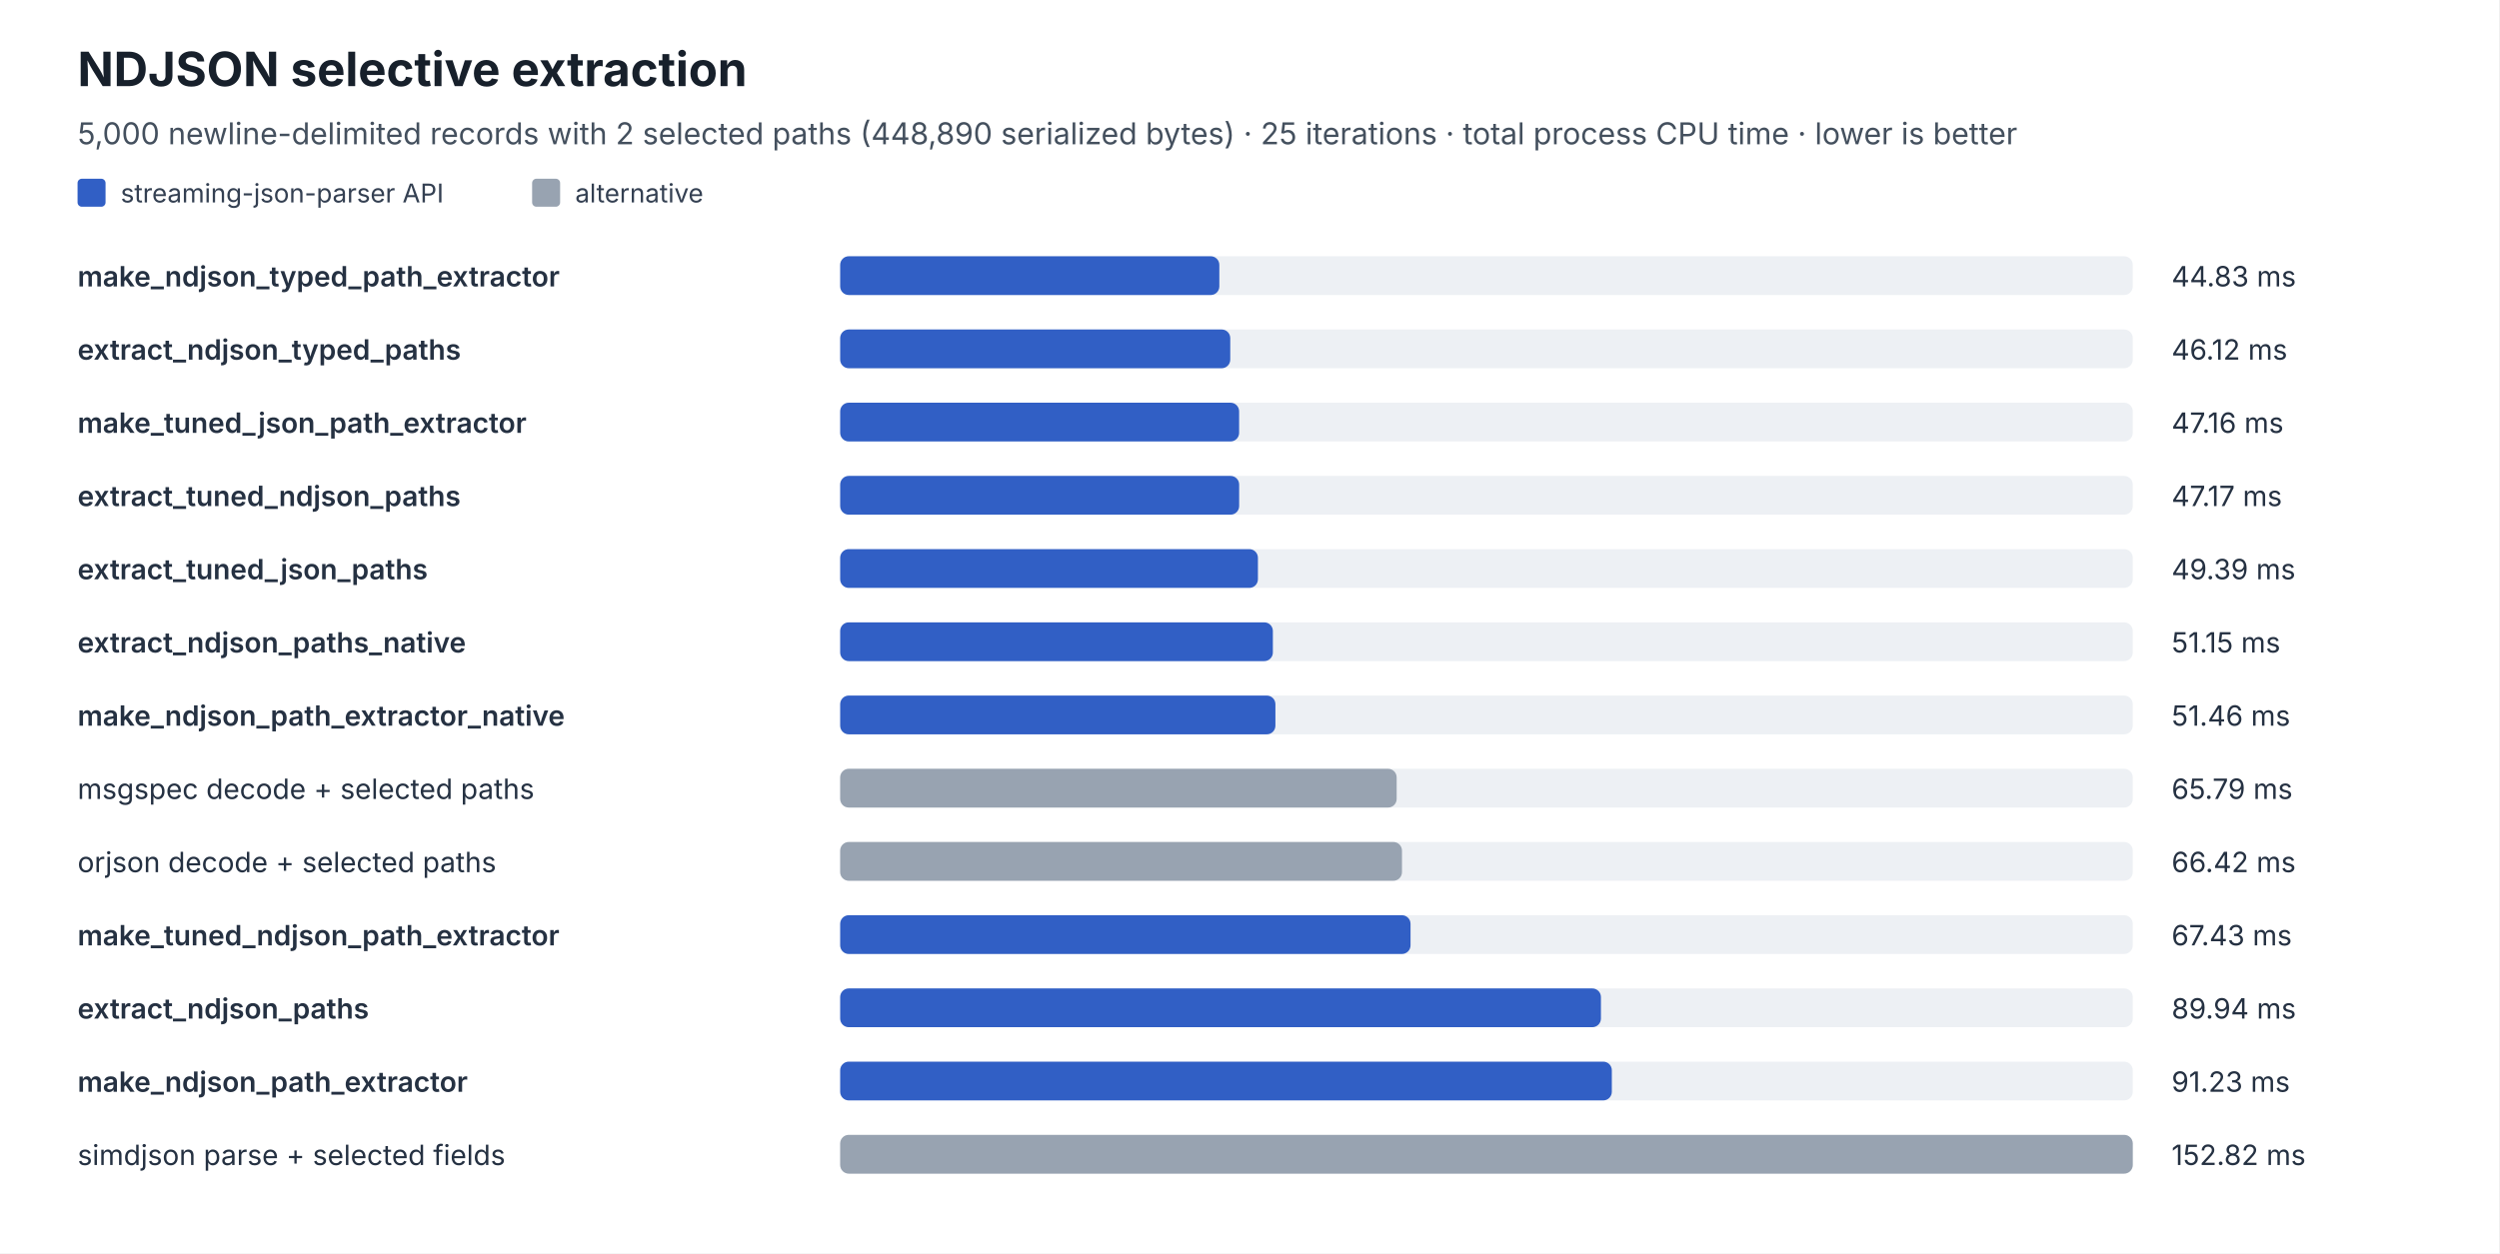
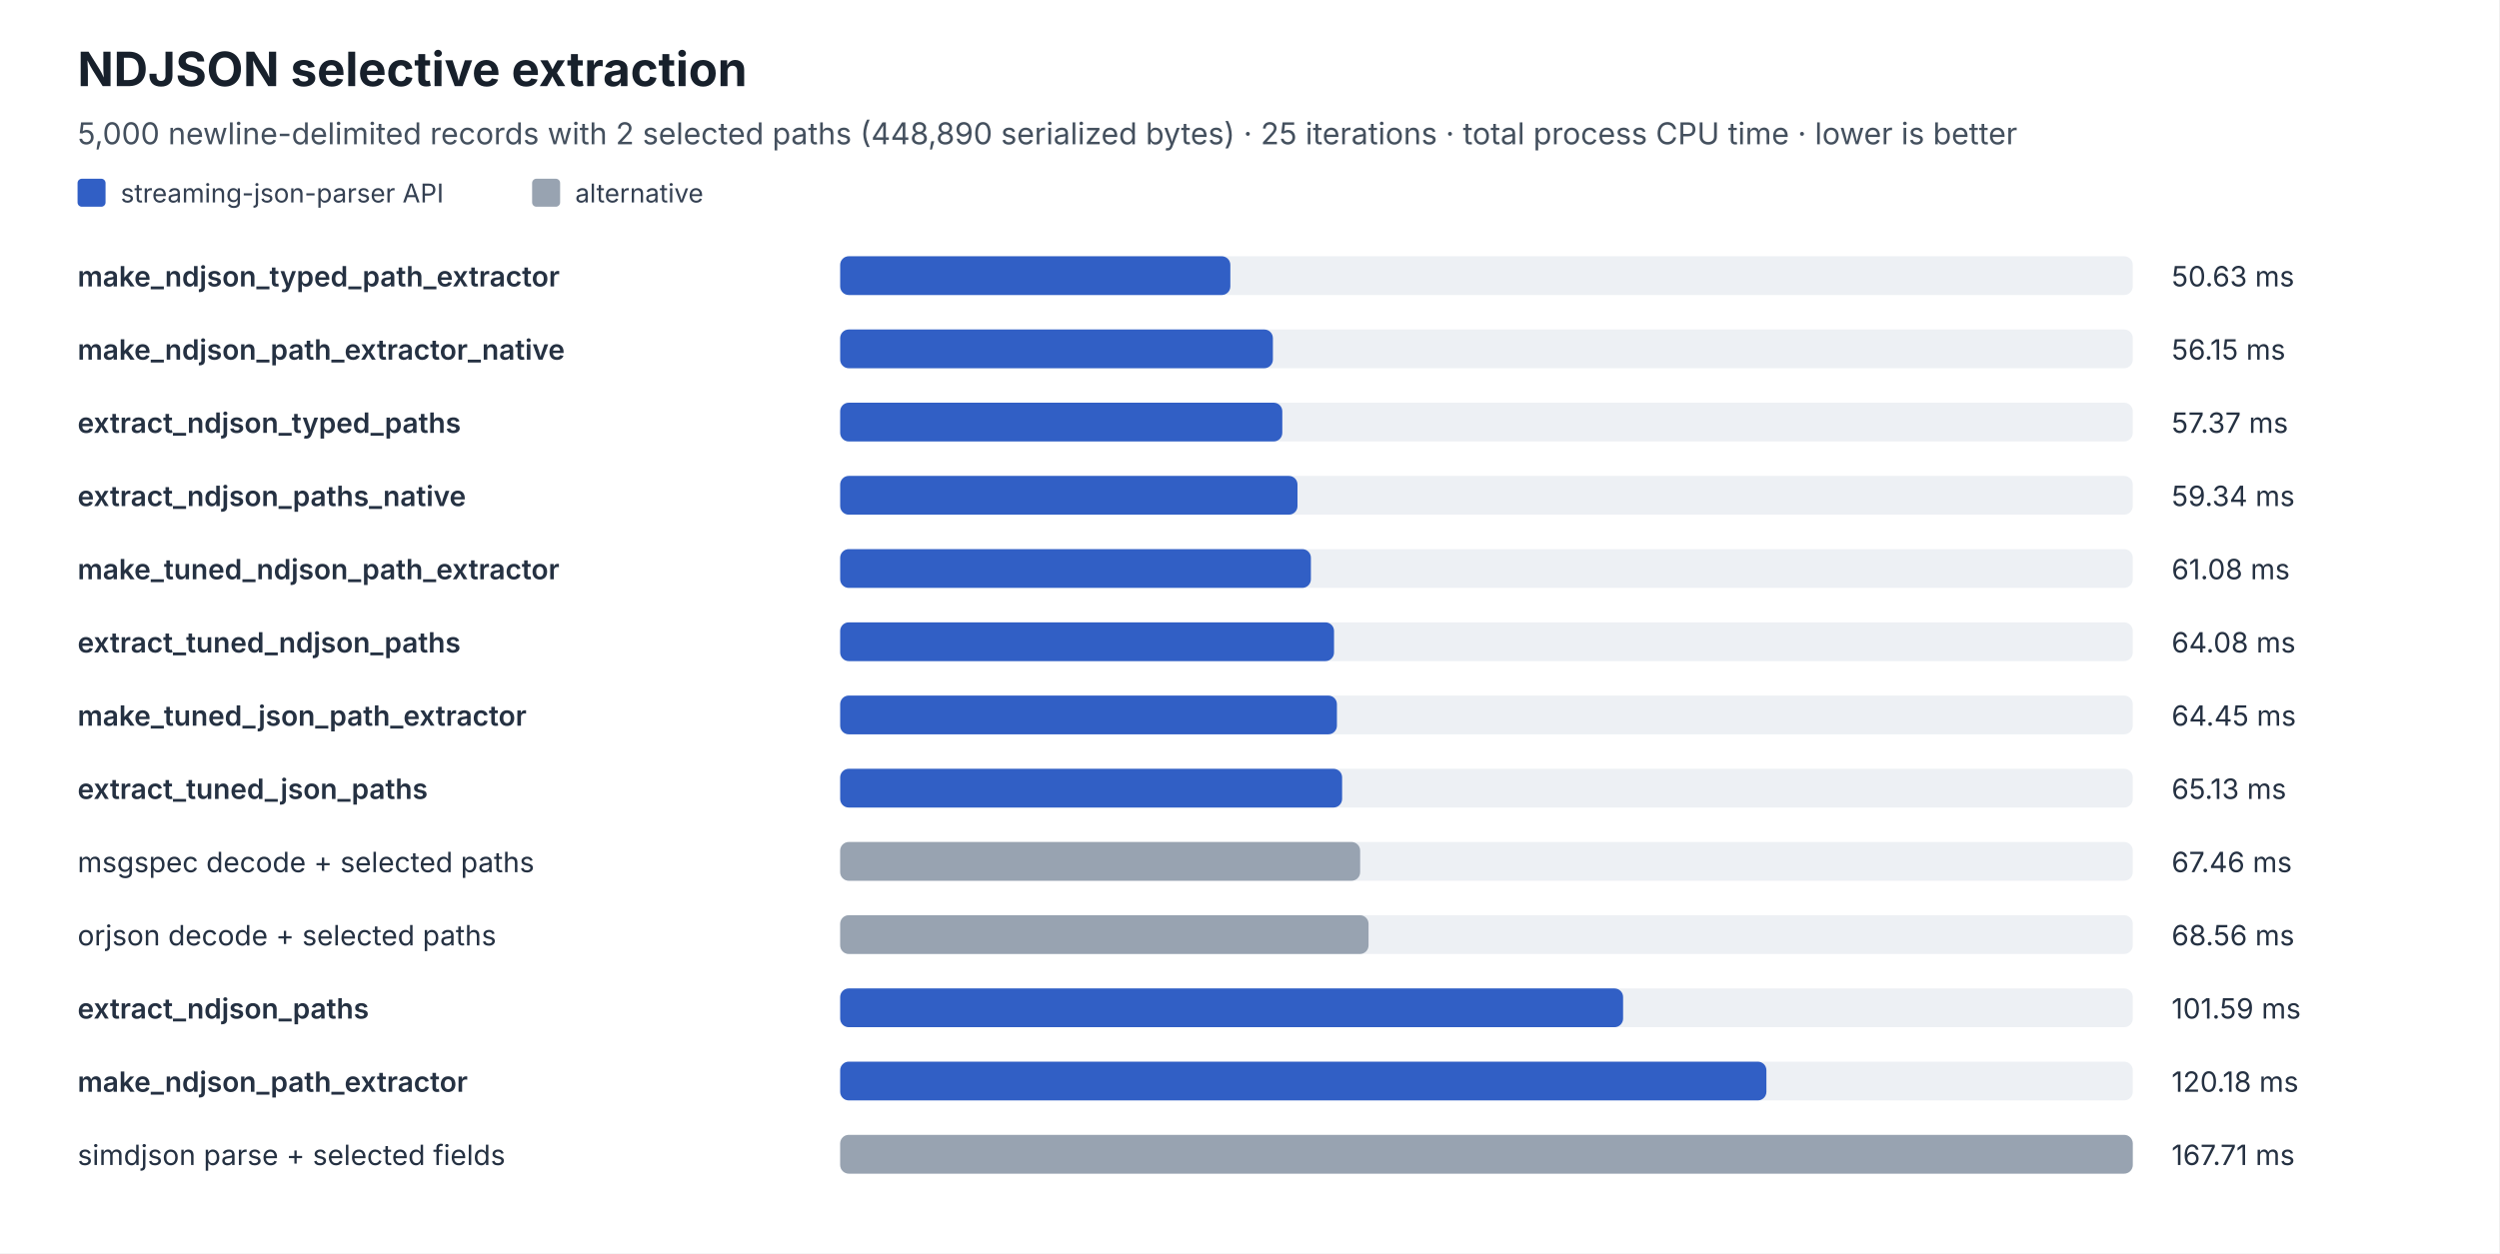
<svg xmlns="http://www.w3.org/2000/svg" width="1160" height="582" viewBox="0 0 1160 582" role="img" aria-labelledby="chart-title chart-description">
  <rect width="1160" height="582" fill="#ffffff" />
  <text x="36" y="40" fill="#17202b" font-family="system-ui, -apple-system, Segoe UI, sans-serif" font-size="22" font-weight="700">NDJSON selective extraction</text>
  <text x="36" y="67" fill="#44505e" font-family="system-ui, -apple-system, Segoe UI, sans-serif" font-size="14">5,000 newline-delimited records with 2 selected paths (448,890 serialized bytes) · 25 iterations · total process CPU time · lower is better</text>
  <rect x="36" y="83" width="13" height="13" rx="2" fill="#315fc5" />
  <text x="56" y="94" fill="#344052" font-family="system-ui, -apple-system, Segoe UI, sans-serif" font-size="12">streaming-json-parser API</text>
  <rect x="247" y="83" width="13" height="13" rx="2" fill="#98a3b1" />
  <text x="267" y="94" fill="#344052" font-family="system-ui, -apple-system, Segoe UI, sans-serif" font-size="12">alternative</text>
  <text x="36" y="133" fill="#253142" font-family="system-ui, -apple-system, Segoe UI, sans-serif" font-size="13" font-weight="600">make_ndjson_typed_path_extractor</text>
  <rect x="390" y="119" width="600" height="18" rx="4" fill="#edf0f4" />
-   <rect x="390" y="119" width="176.00" height="18" rx="4" fill="#315fc5" />
-   <text x="1008" y="133" fill="#253142" font-family="system-ui, -apple-system, Segoe UI, sans-serif" font-size="13" font-variant-numeric="tabular-nums">44.83 ms</text>
-   <text x="36" y="167" fill="#253142" font-family="system-ui, -apple-system, Segoe UI, sans-serif" font-size="13" font-weight="600">extract_ndjson_typed_paths</text>
+   <rect x="390" y="119" width="181.11" height="18" rx="4" fill="#315fc5" />
+   <text x="1008" y="133" fill="#253142" font-family="system-ui, -apple-system, Segoe UI, sans-serif" font-size="13" font-variant-numeric="tabular-nums">50.63 ms</text>
+   <text x="36" y="167" fill="#253142" font-family="system-ui, -apple-system, Segoe UI, sans-serif" font-size="13" font-weight="600">make_ndjson_path_extractor_native</text>
  <rect x="390" y="153" width="600" height="18" rx="4" fill="#edf0f4" />
-   <rect x="390" y="153" width="181.07" height="18" rx="4" fill="#315fc5" />
-   <text x="1008" y="167" fill="#253142" font-family="system-ui, -apple-system, Segoe UI, sans-serif" font-size="13" font-variant-numeric="tabular-nums">46.12 ms</text>
-   <text x="36" y="201" fill="#253142" font-family="system-ui, -apple-system, Segoe UI, sans-serif" font-size="13" font-weight="600">make_tuned_json_path_extractor</text>
+   <rect x="390" y="153" width="200.86" height="18" rx="4" fill="#315fc5" />
+   <text x="1008" y="167" fill="#253142" font-family="system-ui, -apple-system, Segoe UI, sans-serif" font-size="13" font-variant-numeric="tabular-nums">56.15 ms</text>
+   <text x="36" y="201" fill="#253142" font-family="system-ui, -apple-system, Segoe UI, sans-serif" font-size="13" font-weight="600">extract_ndjson_typed_paths</text>
  <rect x="390" y="187" width="600" height="18" rx="4" fill="#edf0f4" />
-   <rect x="390" y="187" width="185.18" height="18" rx="4" fill="#315fc5" />
-   <text x="1008" y="201" fill="#253142" font-family="system-ui, -apple-system, Segoe UI, sans-serif" font-size="13" font-variant-numeric="tabular-nums">47.16 ms</text>
-   <text x="36" y="235" fill="#253142" font-family="system-ui, -apple-system, Segoe UI, sans-serif" font-size="13" font-weight="600">extract_tuned_ndjson_paths</text>
+   <rect x="390" y="187" width="205.23" height="18" rx="4" fill="#315fc5" />
+   <text x="1008" y="201" fill="#253142" font-family="system-ui, -apple-system, Segoe UI, sans-serif" font-size="13" font-variant-numeric="tabular-nums">57.37 ms</text>
+   <text x="36" y="235" fill="#253142" font-family="system-ui, -apple-system, Segoe UI, sans-serif" font-size="13" font-weight="600">extract_ndjson_paths_native</text>
  <rect x="390" y="221" width="600" height="18" rx="4" fill="#edf0f4" />
-   <rect x="390" y="221" width="185.20" height="18" rx="4" fill="#315fc5" />
-   <text x="1008" y="235" fill="#253142" font-family="system-ui, -apple-system, Segoe UI, sans-serif" font-size="13" font-variant-numeric="tabular-nums">47.17 ms</text>
-   <text x="36" y="269" fill="#253142" font-family="system-ui, -apple-system, Segoe UI, sans-serif" font-size="13" font-weight="600">extract_tuned_json_paths</text>
+   <rect x="390" y="221" width="212.28" height="18" rx="4" fill="#315fc5" />
+   <text x="1008" y="235" fill="#253142" font-family="system-ui, -apple-system, Segoe UI, sans-serif" font-size="13" font-variant-numeric="tabular-nums">59.34 ms</text>
+   <text x="36" y="269" fill="#253142" font-family="system-ui, -apple-system, Segoe UI, sans-serif" font-size="13" font-weight="600">make_tuned_ndjson_path_extractor</text>
  <rect x="390" y="255" width="600" height="18" rx="4" fill="#edf0f4" />
-   <rect x="390" y="255" width="193.91" height="18" rx="4" fill="#315fc5" />
-   <text x="1008" y="269" fill="#253142" font-family="system-ui, -apple-system, Segoe UI, sans-serif" font-size="13" font-variant-numeric="tabular-nums">49.39 ms</text>
-   <text x="36" y="303" fill="#253142" font-family="system-ui, -apple-system, Segoe UI, sans-serif" font-size="13" font-weight="600">extract_ndjson_paths_native</text>
+   <rect x="390" y="255" width="218.50" height="18" rx="4" fill="#315fc5" />
+   <text x="1008" y="269" fill="#253142" font-family="system-ui, -apple-system, Segoe UI, sans-serif" font-size="13" font-variant-numeric="tabular-nums">61.08 ms</text>
+   <text x="36" y="303" fill="#253142" font-family="system-ui, -apple-system, Segoe UI, sans-serif" font-size="13" font-weight="600">extract_tuned_ndjson_paths</text>
  <rect x="390" y="289" width="600" height="18" rx="4" fill="#edf0f4" />
-   <rect x="390" y="289" width="200.85" height="18" rx="4" fill="#315fc5" />
-   <text x="1008" y="303" fill="#253142" font-family="system-ui, -apple-system, Segoe UI, sans-serif" font-size="13" font-variant-numeric="tabular-nums">51.15 ms</text>
-   <text x="36" y="337" fill="#253142" font-family="system-ui, -apple-system, Segoe UI, sans-serif" font-size="13" font-weight="600">make_ndjson_path_extractor_native</text>
+   <rect x="390" y="289" width="229.24" height="18" rx="4" fill="#315fc5" />
+   <text x="1008" y="303" fill="#253142" font-family="system-ui, -apple-system, Segoe UI, sans-serif" font-size="13" font-variant-numeric="tabular-nums">64.08 ms</text>
+   <text x="36" y="337" fill="#253142" font-family="system-ui, -apple-system, Segoe UI, sans-serif" font-size="13" font-weight="600">make_tuned_json_path_extractor</text>
  <rect x="390" y="323" width="600" height="18" rx="4" fill="#edf0f4" />
-   <rect x="390" y="323" width="202.03" height="18" rx="4" fill="#315fc5" />
-   <text x="1008" y="337" fill="#253142" font-family="system-ui, -apple-system, Segoe UI, sans-serif" font-size="13" font-variant-numeric="tabular-nums">51.46 ms</text>
-   <text x="36" y="371" fill="#253142" font-family="system-ui, -apple-system, Segoe UI, sans-serif" font-size="13" font-weight="400">msgspec decode + selected paths</text>
+   <rect x="390" y="323" width="230.58" height="18" rx="4" fill="#315fc5" />
+   <text x="1008" y="337" fill="#253142" font-family="system-ui, -apple-system, Segoe UI, sans-serif" font-size="13" font-variant-numeric="tabular-nums">64.45 ms</text>
+   <text x="36" y="371" fill="#253142" font-family="system-ui, -apple-system, Segoe UI, sans-serif" font-size="13" font-weight="600">extract_tuned_json_paths</text>
  <rect x="390" y="357" width="600" height="18" rx="4" fill="#edf0f4" />
-   <rect x="390" y="357" width="258.31" height="18" rx="4" fill="#98a3b1" />
-   <text x="1008" y="371" fill="#253142" font-family="system-ui, -apple-system, Segoe UI, sans-serif" font-size="13" font-variant-numeric="tabular-nums">65.79 ms</text>
-   <text x="36" y="405" fill="#253142" font-family="system-ui, -apple-system, Segoe UI, sans-serif" font-size="13" font-weight="400">orjson decode + selected paths</text>
+   <rect x="390" y="357" width="232.99" height="18" rx="4" fill="#315fc5" />
+   <text x="1008" y="371" fill="#253142" font-family="system-ui, -apple-system, Segoe UI, sans-serif" font-size="13" font-variant-numeric="tabular-nums">65.13 ms</text>
+   <text x="36" y="405" fill="#253142" font-family="system-ui, -apple-system, Segoe UI, sans-serif" font-size="13" font-weight="400">msgspec decode + selected paths</text>
  <rect x="390" y="391" width="600" height="18" rx="4" fill="#edf0f4" />
-   <rect x="390" y="391" width="260.78" height="18" rx="4" fill="#98a3b1" />
-   <text x="1008" y="405" fill="#253142" font-family="system-ui, -apple-system, Segoe UI, sans-serif" font-size="13" font-variant-numeric="tabular-nums">66.42 ms</text>
-   <text x="36" y="439" fill="#253142" font-family="system-ui, -apple-system, Segoe UI, sans-serif" font-size="13" font-weight="600">make_tuned_ndjson_path_extractor</text>
+   <rect x="390" y="391" width="241.36" height="18" rx="4" fill="#98a3b1" />
+   <text x="1008" y="405" fill="#253142" font-family="system-ui, -apple-system, Segoe UI, sans-serif" font-size="13" font-variant-numeric="tabular-nums">67.46 ms</text>
+   <text x="36" y="439" fill="#253142" font-family="system-ui, -apple-system, Segoe UI, sans-serif" font-size="13" font-weight="400">orjson decode + selected paths</text>
  <rect x="390" y="425" width="600" height="18" rx="4" fill="#edf0f4" />
-   <rect x="390" y="425" width="264.75" height="18" rx="4" fill="#315fc5" />
-   <text x="1008" y="439" fill="#253142" font-family="system-ui, -apple-system, Segoe UI, sans-serif" font-size="13" font-variant-numeric="tabular-nums">67.43 ms</text>
+   <rect x="390" y="425" width="245.26" height="18" rx="4" fill="#98a3b1" />
+   <text x="1008" y="439" fill="#253142" font-family="system-ui, -apple-system, Segoe UI, sans-serif" font-size="13" font-variant-numeric="tabular-nums">68.56 ms</text>
  <text x="36" y="473" fill="#253142" font-family="system-ui, -apple-system, Segoe UI, sans-serif" font-size="13" font-weight="600">extract_ndjson_paths</text>
  <rect x="390" y="459" width="600" height="18" rx="4" fill="#edf0f4" />
-   <rect x="390" y="459" width="353.13" height="18" rx="4" fill="#315fc5" />
-   <text x="1008" y="473" fill="#253142" font-family="system-ui, -apple-system, Segoe UI, sans-serif" font-size="13" font-variant-numeric="tabular-nums">89.94 ms</text>
+   <rect x="390" y="459" width="363.42" height="18" rx="4" fill="#315fc5" />
+   <text x="1008" y="473" fill="#253142" font-family="system-ui, -apple-system, Segoe UI, sans-serif" font-size="13" font-variant-numeric="tabular-nums">101.59 ms</text>
  <text x="36" y="507" fill="#253142" font-family="system-ui, -apple-system, Segoe UI, sans-serif" font-size="13" font-weight="600">make_ndjson_path_extractor</text>
  <rect x="390" y="493" width="600" height="18" rx="4" fill="#edf0f4" />
-   <rect x="390" y="493" width="358.19" height="18" rx="4" fill="#315fc5" />
-   <text x="1008" y="507" fill="#253142" font-family="system-ui, -apple-system, Segoe UI, sans-serif" font-size="13" font-variant-numeric="tabular-nums">91.23 ms</text>
+   <rect x="390" y="493" width="429.94" height="18" rx="4" fill="#315fc5" />
+   <text x="1008" y="507" fill="#253142" font-family="system-ui, -apple-system, Segoe UI, sans-serif" font-size="13" font-variant-numeric="tabular-nums">120.18 ms</text>
  <text x="36" y="541" fill="#253142" font-family="system-ui, -apple-system, Segoe UI, sans-serif" font-size="13" font-weight="400">simdjson parse + selected fields</text>
  <rect x="390" y="527" width="600" height="18" rx="4" fill="#edf0f4" />
  <rect x="390" y="527" width="600.00" height="18" rx="4" fill="#98a3b1" />
-   <text x="1008" y="541" fill="#253142" font-family="system-ui, -apple-system, Segoe UI, sans-serif" font-size="13" font-variant-numeric="tabular-nums">152.82 ms</text>
+   <text x="1008" y="541" fill="#253142" font-family="system-ui, -apple-system, Segoe UI, sans-serif" font-size="13" font-variant-numeric="tabular-nums">167.71 ms</text>
</svg>
